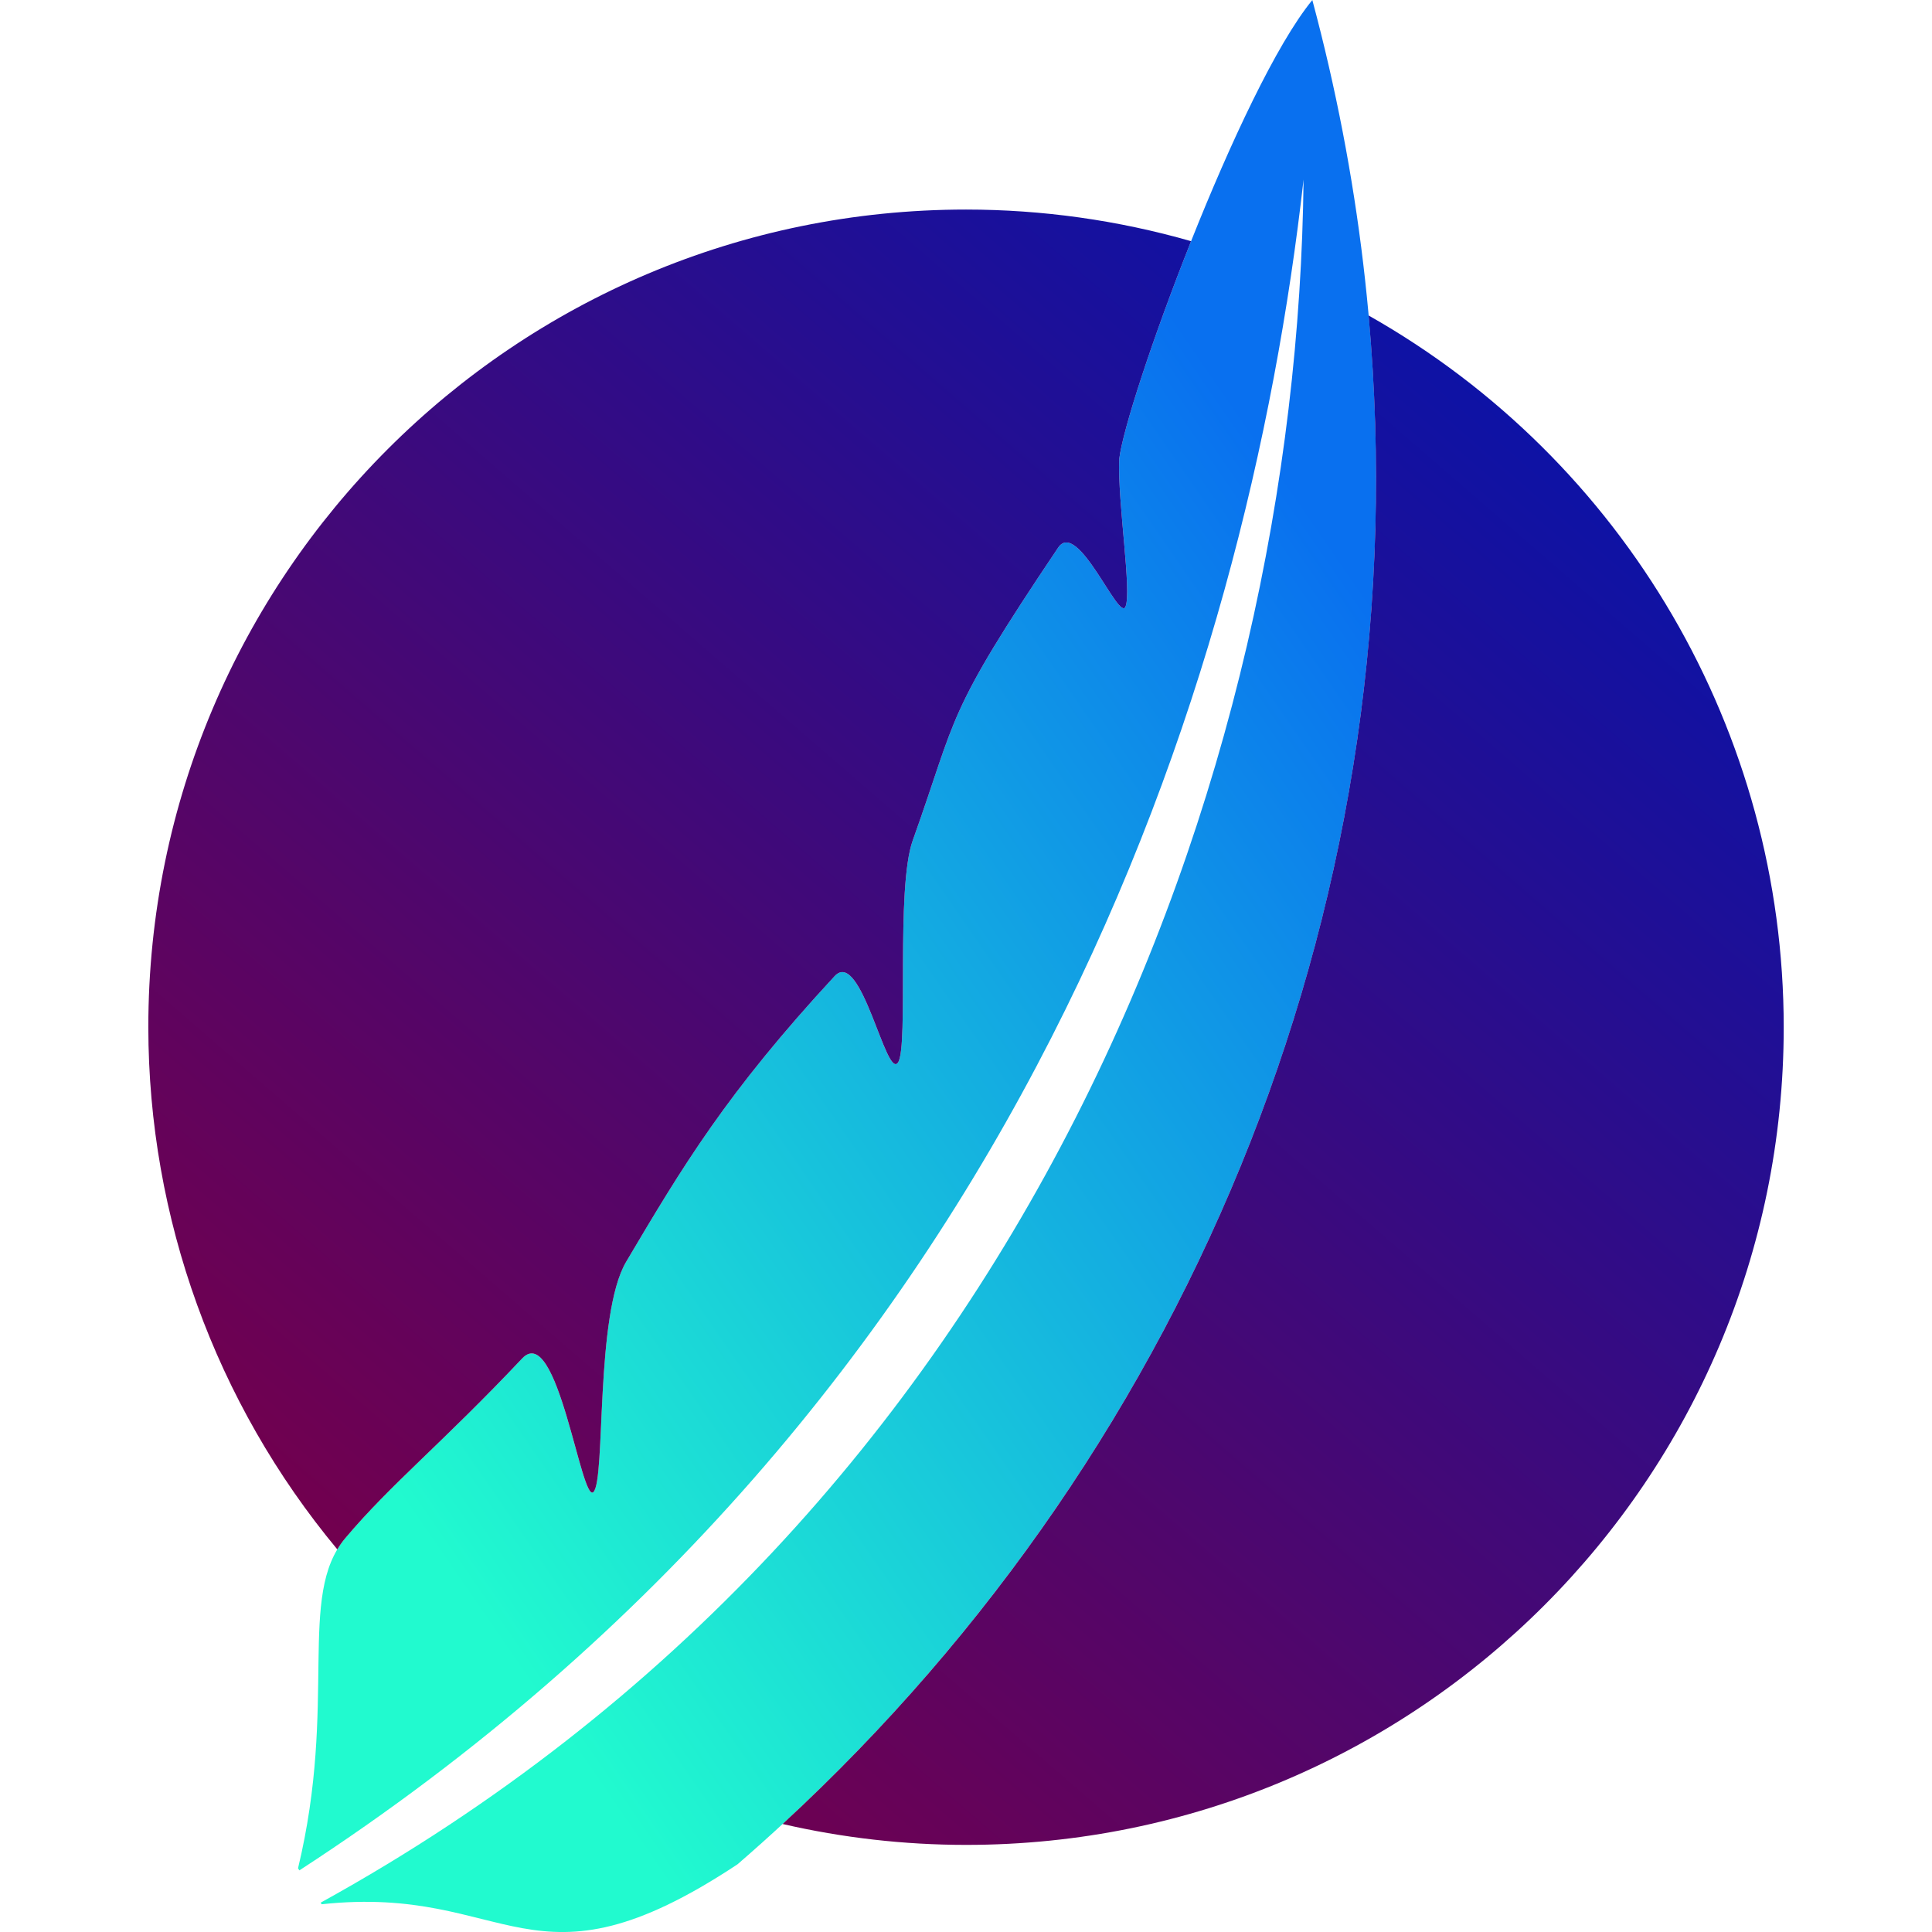
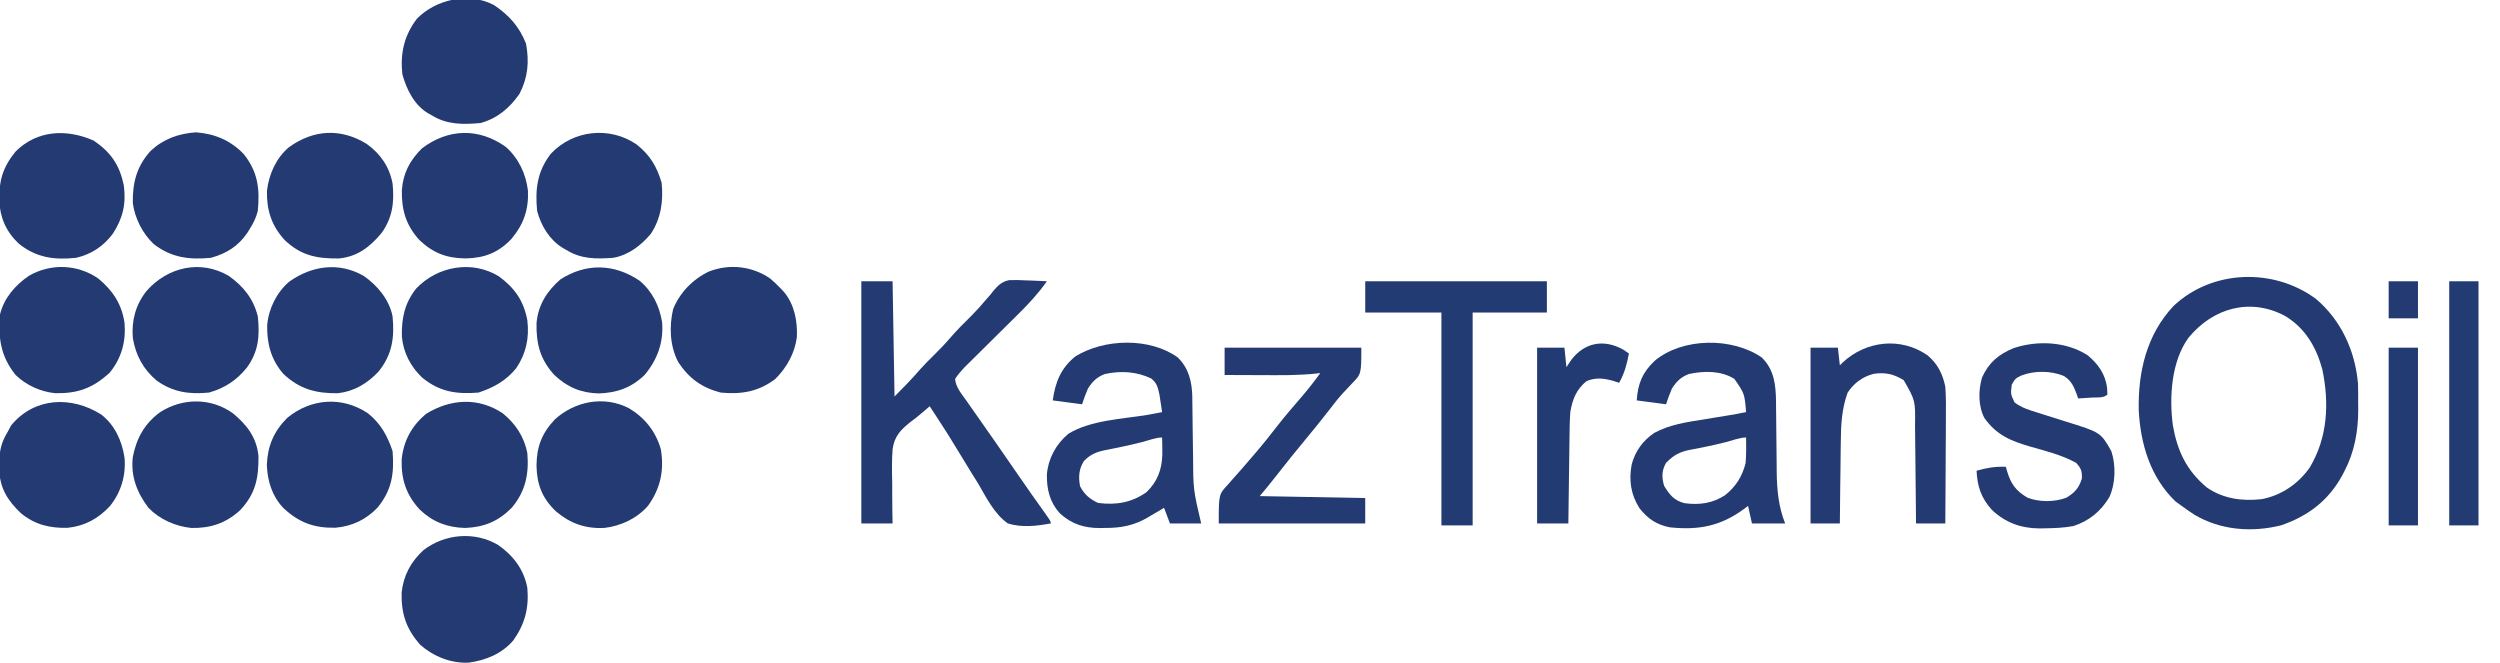
- <svg xmlns="http://www.w3.org/2000/svg" xmlns:xlink="http://www.w3.org/1999/xlink" width="512" height="512" version="1.1" viewBox="0 0 512 512">
-   <defs>
-     <linearGradient id="linearGradient22708">
-       <stop stop-color="#21facf" offset="0" />
-       <stop stop-color="#0970ef" offset="1" />
-     </linearGradient>
-     <linearGradient id="linearGradient6949" x1="68.454" x2="198.59" y1="246.73" y2="96.35" gradientTransform="translate(-5.754,-56.594)" gradientUnits="userSpaceOnUse">
-       <stop stop-color="#72004e" offset="0" />
-       <stop stop-color="#0015b1" offset="1" />
-     </linearGradient>
-     <linearGradient id="linearGradient22718" x1="56.735" x2="155.2" y1="246.96" y2="58.575" gradientUnits="userSpaceOnUse">
-       <stop stop-color="#4f00da" offset="0" />
-       <stop stop-color="#e5311b" offset="1" />
-     </linearGradient>
-     <linearGradient id="linearGradient23463" x1="68.454" x2="198.59" y1="246.73" y2="96.35" gradientUnits="userSpaceOnUse" xlink:href="#linearGradient22708" />
-     <linearGradient id="linearGradient903" x1="54.478" x2="192.1" y1="247.56" y2="9.809" gradientTransform="matrix(.87923 0 0 .87923 -9.551 48.787)" gradientUnits="userSpaceOnUse">
-       <stop stop-color="#dc180d" offset="0" />
-       <stop stop-color="#f96e20" offset=".5" />
-       <stop stop-color="#f4ce41" offset="1" />
-     </linearGradient>
-     <linearGradient id="linearGradient918" x1="39.468" x2="154.99" y1="204.22" y2="124.47" gradientUnits="userSpaceOnUse" xlink:href="#linearGradient22708" />
-   </defs>
-   <g transform="matrix(2.473 0 0 2.473 -4.8978 -4.8812)">
-     <path transform="translate(-5.5496,-57.412)" d="m148.16 59.393c-7.71 9.399-19.951 42.888-20.696 49.204-0.17 4.674 1.373 14.231 0.672 15.805-0.719 1.613-5.117-9.446-7.215-6.327-12.219 18.168-10.7 17.731-15.582 31.378-1.836 5.131-0.424 21.99-1.567 23.773-1.273 1.987-3.962-12.31-6.806-9.236-11.603 12.54-16.279 20.379-22.336 30.607-3.359 5.673-2.182 23.33-3.506 24.674-1.302 1.321-3.857-18.326-7.644-14.309-8.519 9.038-14.054 13.441-18.946 19.252-5.198 6.174-0.783 17.584-5.067 35.383l0.145 0.221c77.447-50.308 101.52-127.16 107.61-181.19-0.681 63.93-29.41 142.78-105.33 184.65l0.113 0.171c20.241-2.181 22.307 10.458 44.562-4.284 55.792-48.277 81.856-124.29 61.593-199.78z" display="none" fill="url(#linearGradient903)" />
-     <path transform="translate(-5.5498,-57.412)" d="m148.16 59.393c-7.71 9.399-19.951 42.888-20.696 49.204-0.17 4.674 1.373 14.231 0.672 15.805-0.719 1.613-5.117-9.446-7.215-6.327-12.219 18.168-10.7 17.731-15.582 31.378-1.836 5.131-0.424 21.99-1.567 23.773-1.273 1.987-3.962-12.31-6.806-9.236-11.603 12.54-16.279 20.379-22.336 30.607-3.359 5.673-2.182 23.33-3.506 24.674-1.302 1.321-3.857-18.326-7.644-14.309-8.519 9.038-14.054 13.441-18.946 19.252-5.198 6.174-0.783 17.584-5.067 35.383l0.145 0.221c77.447-50.308 101.52-127.16 107.61-181.19-0.681 63.93-29.41 142.78-105.33 184.65l0.113 0.171c20.241-2.181 22.307 10.458 44.562-4.284 55.792-48.277 81.856-124.29 61.593-199.78z" fill="url(#linearGradient918)" />
-     <g transform="translate(0 2.0218e-5)">
-       <path transform="translate(-5.7543,-56.594)" d="m111.25 81.024c-48.394-1.5e-5 -87.625 39.231-87.625 87.625 0.017 20.443 7.182 40.236 20.253 55.954 0.252-0.422 0.536-0.824 0.858-1.206 4.892-5.81 10.427-10.214 18.946-19.252 3.787-4.018 6.341 15.63 7.644 14.309 1.324-1.344 0.147-19.001 3.506-24.674 6.056-10.228 10.733-18.067 22.336-30.607 2.844-3.074 5.533 11.223 6.806 9.236 1.142-1.782-0.269-18.641 1.566-23.773 4.882-13.647 3.363-13.21 15.582-31.378 2.098-3.119 6.496 7.94 7.215 6.327 0.701-1.573-0.842-11.131-0.672-15.805 0.372-3.15 3.604-13.059 7.705-23.367-7.843-2.247-15.962-3.388-24.12-3.389zm43.142 11.356c5.566 61.595-18.426 120.7-62.796 161.65 6.446 1.486 13.04 2.237 19.655 2.239 48.394 1e-5 87.625-39.231 87.625-87.625-3.1e-4 -31.581-16.995-60.719-44.484-76.268z" display="none" fill="url(#linearGradient22718)" />
-       <path transform="translate(-5.754,-56.594)" d="m111.25 81.024c-48.394-1.5e-5 -87.625 39.231-87.625 87.625 0.017 20.443 7.182 40.236 20.253 55.954 0.252-0.422 0.536-0.824 0.858-1.206 4.892-5.81 10.427-10.214 18.946-19.252 3.787-4.018 6.341 15.63 7.644 14.309 1.324-1.344 0.147-19.001 3.506-24.674 6.056-10.228 10.733-18.067 22.336-30.607 2.844-3.074 5.533 11.223 6.806 9.236 1.142-1.782-0.269-18.641 1.566-23.773 4.882-13.647 3.363-13.21 15.582-31.378 2.098-3.119 6.496 7.94 7.215 6.327 0.701-1.573-0.842-11.131-0.672-15.805 0.372-3.15 3.604-13.059 7.705-23.367-7.843-2.247-15.962-3.388-24.12-3.389zm43.142 11.356c5.566 61.595-18.426 120.7-62.796 161.65 6.446 1.486 13.04 2.237 19.655 2.239 48.394 1e-5 87.625-39.231 87.625-87.625-3.1e-4 -31.581-16.995-60.719-44.484-76.268z" display="none" fill="url(#linearGradient23463)" />
-       <path d="m105.5 24.43c-48.394-1.5e-5 -87.625 39.231-87.625 87.625 0.017 20.443 7.182 40.236 20.253 55.954 0.252-0.422 0.536-0.824 0.858-1.206 4.892-5.81 10.427-10.214 18.946-19.252 3.787-4.018 6.341 15.63 7.644 14.309 1.324-1.344 0.147-19.001 3.506-24.674 6.056-10.228 10.733-18.067 22.336-30.607 2.844-3.074 5.533 11.223 6.806 9.236 1.142-1.782-0.269-18.641 1.566-23.773 4.882-13.647 3.363-13.21 15.582-31.378 2.098-3.119 6.496 7.94 7.215 6.327 0.701-1.573-0.842-11.131-0.672-15.805 0.372-3.15 3.604-13.059 7.705-23.367-7.843-2.247-15.962-3.388-24.12-3.389zm43.142 11.356c5.566 61.595-18.426 120.7-62.796 161.65 6.446 1.486 13.04 2.237 19.655 2.239 48.394 1e-5 87.625-39.231 87.625-87.625-3.1e-4 -31.581-16.995-60.719-44.484-76.268z" fill="url(#linearGradient6949)" />
-     </g>
-   </g>
+ <svg xmlns="http://www.w3.org/2000/svg" version="1.1" width="1280" height="339">
+   <path d="M0 0 C12.902 10.878 20.137 26.674 21.566 43.373 C21.677 46.752 21.687 50.115 21.652 53.496 C21.664 54.616 21.676 55.736 21.688 56.891 C21.649 67.891 19.787 78.382 14.652 88.184 C14.303 88.856 13.954 89.529 13.594 90.223 C6.613 103.161 -3.888 111.193 -17.723 115.934 C-32.715 119.712 -48.705 118.489 -62.129 110.578 C-64.383 109.117 -66.559 107.588 -68.723 105.996 C-69.754 105.254 -70.785 104.511 -71.848 103.746 C-84.674 91.478 -89.75 74.472 -90.684 57.223 C-91.122 37.509 -86.698 18.417 -72.91 3.684 C-53.136 -14.982 -21.703 -15.974 0 0 Z M-65.191 19.895 C-74.017 32.007 -75.135 50.387 -73.219 64.781 C-70.918 77.917 -66.199 87.9 -55.852 96.562 C-47.494 102.383 -37.697 103.681 -27.762 102.566 C-17.691 100.677 -8.934 94.699 -3.102 86.309 C6.124 70.837 6.903 53.259 3.277 35.996 C0.159 24.631 -5.452 15.038 -15.664 8.812 C-33.516 -0.725 -52.55 4.553 -65.191 19.895 Z " fill="#233A73" transform="translate(1185.723,153.0039)" />
+   <path d="M0 0 C5.28 0 10.56 0 16 0 C16.33 19.47 16.66 38.94 17 59 C21.614 54.386 25.881 50.029 30.086 45.133 C32.305 42.661 34.637 40.334 37 38 C39.952 35.084 42.804 32.154 45.5 29 C48.981 24.928 52.773 21.212 56.582 17.449 C59.235 14.762 61.713 11.976 64.137 9.082 C64.752 8.395 65.366 7.708 66 7 C66.674 6.119 66.674 6.119 67.362 5.22 C69.877 2.241 71.734 0.271 75.627 -0.563 C78.593 -0.688 81.474 -0.613 84.438 -0.438 C85.455 -0.406 86.473 -0.374 87.521 -0.342 C90.018 -0.26 92.507 -0.139 95 0 C90.621 6.263 85.649 11.604 80.207 16.953 C79.379 17.776 78.551 18.598 77.698 19.446 C75.075 22.052 72.444 24.652 69.812 27.25 C67.171 29.864 64.531 32.479 61.894 35.097 C60.259 36.72 58.621 38.341 56.98 39.958 C56.238 40.693 55.497 41.428 54.734 42.185 C54.083 42.827 53.433 43.469 52.763 44.13 C50.996 46.005 49.426 47.853 48 50 C48.394 54.324 51.246 57.554 53.688 61 C54.172 61.694 54.656 62.387 55.154 63.102 C56.764 65.405 58.382 67.703 60 70 C61.153 71.645 62.305 73.291 63.457 74.938 C65.237 77.482 67.018 80.026 68.801 82.568 C72.881 88.387 76.921 94.233 80.933 100.1 C84.984 106.01 89.125 111.855 93.293 117.682 C97 122.892 97 122.892 97 124 C89.695 125.332 82.2 126.22 75 124 C68.027 119.043 64.02 110.809 59.812 103.562 C58.616 101.63 57.412 99.702 56.201 97.779 C53.85 94.021 51.542 90.242 49.272 86.434 C46.171 81.246 42.937 76.154 39.637 71.09 C39.165 70.366 38.694 69.642 38.208 68.896 C37.141 67.263 36.071 65.631 35 64 C34.563 64.381 34.125 64.762 33.675 65.155 C30.825 67.62 28.005 69.997 24.952 72.212 C19.994 76.221 16.942 79.432 16.026 85.916 C15.565 91.676 15.678 97.416 15.812 103.188 C15.819 105.209 15.821 107.23 15.818 109.252 C15.822 114.17 15.892 119.083 16 124 C10.72 124 5.44 124 0 124 C0 83.08 0 42.16 0 0 Z " fill="#233A73" transform="translate(441,144)" />
+   <path d="M0 0 C6.437 6.331 7.217 14.09 7.328 22.718 C7.336 24.38 7.336 24.38 7.344 26.074 C7.358 27.234 7.373 28.395 7.388 29.59 C7.434 33.289 7.469 36.988 7.5 40.688 C7.541 45.546 7.595 50.404 7.656 55.262 C7.664 56.908 7.664 56.908 7.672 58.587 C7.789 67.777 8.568 76.42 12 85 C6.39 85 0.78 85 -5 85 C-5.66 82.03 -6.32 79.06 -7 76 C-7.594 76.459 -8.189 76.918 -8.801 77.391 C-20.953 86.387 -32.122 88.528 -47 87 C-53.81 85.67 -58.319 82.647 -62.594 77.203 C-67.05 70.222 -68.097 62.784 -66.566 54.715 C-64.679 47.882 -60.898 42.671 -55.037 38.654 C-46.999 34.324 -38.591 33.156 -29.688 31.75 C-28.137 31.494 -26.587 31.236 -25.037 30.977 C-22.203 30.503 -19.367 30.04 -16.53 29.585 C-13.671 29.111 -10.836 28.592 -8 28 C-8.799 18.501 -8.799 18.501 -14 11 C-20.819 6.701 -29.581 6.823 -37.32 8.504 C-41.395 10.047 -43.733 12.357 -46 16 C-47.138 18.64 -48.075 21.272 -49 24 C-56.425 23.01 -56.425 23.01 -64 22 C-63.383 13.361 -61.128 7.703 -54.75 1.688 C-40.464 -10.202 -15.183 -10.387 0 0 Z M-18.074 43.299 C-21.986 44.29 -25.895 45.201 -29.855 45.98 C-30.652 46.141 -31.448 46.302 -32.268 46.468 C-33.803 46.774 -35.341 47.065 -36.883 47.341 C-42.199 48.417 -45.172 50.114 -49 54 C-51.271 58.008 -51.189 61.303 -50 65.688 C-47.169 70.376 -44.846 73.275 -39.516 74.633 C-31.946 75.638 -25.196 74.746 -18.738 70.52 C-13.138 65.996 -10.058 61.055 -8.25 54.125 C-7.9 49.746 -7.922 45.39 -8 41 C-11.258 41 -14.907 42.485 -18.074 43.299 Z " fill="#233A73" transform="translate(902,183)" />
+   <path d="M0 0 C5.729 5.578 7.316 12.616 7.467 20.331 C7.47 21.221 7.473 22.111 7.477 23.027 C7.492 23.975 7.508 24.922 7.524 25.898 C7.571 28.911 7.599 31.924 7.625 34.938 C7.674 38.884 7.73 42.831 7.789 46.777 C7.81 48.214 7.81 48.214 7.831 49.68 C7.932 67.642 7.932 67.642 12 85 C6.72 85 1.44 85 -4 85 C-4.99 82.36 -5.98 79.72 -7 77 C-7.929 77.554 -8.859 78.109 -9.816 78.68 C-11.065 79.412 -12.314 80.144 -13.562 80.875 C-14.476 81.422 -14.476 81.422 -15.408 81.98 C-22.604 86.168 -29.204 87.345 -37.438 87.312 C-38.649 87.337 -38.649 87.337 -39.885 87.361 C-47.941 87.368 -54.473 85.287 -60.461 79.723 C-65.553 74.023 -67.082 67.525 -67 60 C-66.35 51.781 -62.389 44.563 -56.125 39.188 C-44.997 32.154 -28.142 31.5 -15.425 29.417 C-12.94 28.99 -10.471 28.505 -8 28 C-8.283 26.082 -8.577 24.166 -8.875 22.25 C-9.037 21.183 -9.2 20.115 -9.367 19.016 C-10.118 15.438 -10.699 12.985 -13.672 10.734 C-21.149 7.193 -29.232 6.733 -37.312 8.508 C-41.394 10.038 -43.733 12.357 -46 16 C-47.138 18.64 -48.075 21.272 -49 24 C-56.425 23.01 -56.425 23.01 -64 22 C-62.664 12.645 -59.883 5.498 -52.375 -0.531 C-37.567 -9.689 -14.322 -10.286 0 0 Z M-18.072 43.297 C-21.997 44.289 -25.923 45.209 -29.891 46.016 C-30.691 46.181 -31.492 46.346 -32.317 46.517 C-33.866 46.832 -35.417 47.137 -36.97 47.429 C-41.58 48.378 -44.588 49.556 -48 53 C-50.645 57.089 -50.898 61.277 -50 66 C-47.78 70.187 -45.073 72.495 -40.812 74.5 C-31.689 75.697 -23.609 74.384 -16 69 C-10.383 63.557 -8.157 57.553 -7.891 49.828 C-7.877 46.882 -7.912 43.945 -8 41 C-11.258 41 -14.904 42.485 -18.072 43.297 Z " fill="#233A73" transform="translate(603,183)" />
+   <path d="M0 0 C5.289 4.448 8.839 9.484 9.812 16.375 C9.874 17.571 9.936 18.767 10 20 C8.059 21.941 4.527 21.399 1.938 21.562 C0.647 21.646 -0.643 21.73 -1.973 21.816 C-2.972 21.877 -3.971 21.938 -5 22 C-5.196 21.397 -5.392 20.793 -5.594 20.172 C-7.148 16.018 -8.498 12.728 -12.438 10.438 C-19.054 7.736 -27.533 7.695 -34.188 10.312 C-37.212 11.854 -37.212 11.854 -39 15 C-39.555 19.788 -39.555 19.788 -37.59 24.008 C-33.806 26.918 -29.713 28.039 -25.188 29.438 C-24.253 29.739 -23.318 30.04 -22.355 30.351 C-18.798 31.497 -15.233 32.618 -11.664 33.724 C6.561 39.377 6.561 39.377 12 49 C14.403 56.21 14.179 65.577 11 72.5 C6.689 79.749 0.632 84.734 -7.41 87.34 C-12.305 88.24 -17.093 88.434 -22.062 88.5 C-22.984 88.519 -23.906 88.537 -24.856 88.556 C-34.368 88.469 -42.299 85.572 -49.242 78.98 C-54.677 72.857 -56.615 67.093 -57 59 C-51.775 57.533 -47.419 56.774 -42 57 C-41.841 57.592 -41.683 58.183 -41.52 58.793 C-39.524 65.55 -37.141 69.141 -30.938 72.812 C-24.839 75.148 -17.105 75.115 -11 72.812 C-6.67 70.196 -4.576 67.842 -3.062 63 C-2.982 59.148 -3.42 57.884 -6 55 C-13.319 50.931 -21.564 48.926 -29.561 46.645 C-39.602 43.7 -46.817 40.734 -53 32 C-56.214 25.852 -56.136 17.773 -54.16 11.211 C-50.741 3.59 -45.549 -0.731 -37.875 -3.812 C-25.732 -7.821 -10.875 -7.151 0 0 Z " fill="#233A73" transform="translate(1069,182)" />
+   <path d="M0 0 C7.096 4.951 13.096 12.102 14.805 20.746 C15.865 31.694 14.579 40.426 7.555 49.059 C1.875 55.079 -4.906 59.162 -13.238 60.082 C-24.477 60.222 -33.009 57.933 -41.25 50.031 C-47.442 42.758 -49.545 34.735 -49.406 25.359 C-48.718 16.833 -44.605 8.558 -38.121 2.953 C-26.51 -5.254 -12.702 -7.255 0 0 Z " fill="#233A73" transform="translate(186.1953,141.2539)" />
+   <path d="M0 0 C6.478 5.289 10.888 12.015 12.488 20.305 C13.382 31.066 11.538 39.9 4.508 48.262 C-2.418 55.267 -9.681 58.239 -19.387 58.617 C-28.464 58.381 -35.912 55.578 -42.512 49.305 C-49.584 41.703 -52.18 33.685 -51.852 23.355 C-50.797 13.888 -46.769 6.472 -39.512 0.305 C-27.039 -7.524 -12.534 -8.46 0 0 Z " fill="#233A73" transform="translate(257.5117,211.6953)" />
+   <path d="M0 0 C6.481 5.292 9.87 11.451 12.488 19.305 C13.393 30.704 12.144 39.156 4.863 48.117 C-1.068 54.381 -8.269 57.759 -16.836 58.508 C-27.675 58.723 -35.62 55.821 -43.512 48.305 C-49.235 42.239 -51.589 34.551 -51.887 26.305 C-51.509 16.658 -48.321 9.179 -41.512 2.305 C-29.324 -7.751 -13.268 -8.956 0 0 Z " fill="#233A73" transform="translate(188.5117,211.6953)" />
+   <path d="M0 0 C8.169 6.019 12.639 12.462 14.547 22.488 C15.614 31.477 13.938 39.456 8.852 47.004 C3.555 53.48 -2.6 56.87 -10.453 59.488 C-21.852 60.393 -30.304 59.144 -39.266 51.863 C-45.206 46.249 -48.951 39.026 -49.691 30.859 C-49.93 21.448 -48.268 13.568 -42.266 6.113 C-31.327 -5.317 -13.663 -8.42 0 0 Z " fill="#233A73" transform="translate(255.4531,141.5117)" />
+   <path d="M0 0 C7.191 5.957 12.206 12.404 13.117 21.938 C13.236 33.267 11.613 41.302 3.703 49.668 C-3.585 56.319 -11.474 58.95 -21.316 58.734 C-29.526 57.85 -37.425 54.355 -43.219 48.422 C-49.074 40.649 -52.36 32.294 -51.219 22.422 C-49.363 12.802 -45.22 5.324 -37.281 -0.516 C-25.757 -7.902 -11.285 -8.027 0 0 Z " fill="#233A73" transform="translate(119.2188,211.5781)" />
+   <path d="M0 0 C6.559 5.767 10.32 13.827 11.355 22.418 C11.783 32.131 9.074 39.827 2.789 47.23 C-3.978 54.254 -10.933 56.902 -20.586 57.105 C-30.267 57.005 -37.154 54.373 -44.207 47.719 C-51.162 40.082 -53.412 32.27 -53.203 22.039 C-52.559 13.41 -49.085 6.894 -42.961 0.793 C-29.539 -9.438 -13.773 -9.855 0 0 Z " fill="#233A73" transform="translate(258.9609,75.20703)" />
+   <path d="M0 0 C7.06 5.064 11.656 11.726 13.25 20.312 C14.211 29.754 13.245 37.695 7.672 45.531 C1.715 52.723 -4.732 57.737 -14.266 58.648 C-25.591 58.767 -33.639 57.149 -41.996 49.23 C-48.735 41.861 -51.295 33.871 -51.066 23.961 C-50.054 15.483 -46.365 7.186 -39.781 1.66 C-27.195 -7.403 -13.243 -8.169 0 0 Z " fill="#233A73" transform="translate(187.75,73.6875)" />
+   <path d="M0 0 C7.791 5.428 13.239 12.557 15 22 C15.879 32.318 13.786 40.462 7.789 48.926 C1.905 55.748 -6.27 59.081 -15.059 60.281 C-24.232 60.724 -33.199 57.02 -40 51 C-47.102 42.787 -49.582 35.227 -49.371 24.414 C-48.415 15.617 -44.634 8.543 -38.121 2.621 C-27.216 -5.713 -11.963 -7.053 0 0 Z " fill="#233A73" transform="translate(255,279)" />
+   <path d="M0 0 C8.213 4.936 13.733 11.85 16.375 21.125 C18.111 31.889 16.193 41.017 9.793 49.961 C4.026 56.52 -4.034 60.281 -12.625 61.316 C-22.338 61.744 -30.035 59.035 -37.438 52.75 C-44.461 45.982 -47.109 39.027 -47.312 29.375 C-47.212 19.694 -44.58 12.807 -37.926 5.754 C-27.627 -3.626 -12.678 -6.537 0 0 Z " fill="#233A73" transform="translate(322,209)" />
+   <path d="M0 0 C7.449 5.325 12.569 11.707 14.77 20.676 C15.83 30.726 15.153 38.583 9.227 46.82 C3.935 53.347 -2.141 57.397 -10.23 59.676 C-20.356 60.654 -28.569 59.503 -36.918 53.613 C-43.831 47.884 -47.811 40.475 -49.23 31.676 C-49.944 22.828 -47.791 14.708 -42.23 7.676 C-31.425 -4.631 -14.474 -8.593 0 0 Z " fill="#233A73" transform="translate(117.2305,141.3242)" />
+   <path d="M0 0 C6.807 5.415 10.331 11.296 12.75 19.562 C13.703 28.856 12.478 37.654 7.27 45.66 C2.248 51.664 -4.144 56.581 -12 58 C-20.754 58.622 -28.353 58.735 -36 54 C-36.623 53.649 -37.245 53.299 -37.887 52.938 C-44.754 48.648 -48.918 41.711 -51 34 C-52.07 22.8 -50.933 13.751 -44 4.75 C-32.497 -7.525 -13.743 -9.467 0 0 Z " fill="#233A73" transform="translate(326,74)" />
+   <path d="M0 0 C6.644 5.403 10.344 13.046 11.688 21.375 C12.51 31.578 9.3 40.566 2.688 48.375 C-4.103 54.936 -11.411 57.473 -20.75 57.812 C-29.98 57.554 -36.851 54.629 -43.559 48.301 C-50.707 40.452 -52.816 32.412 -52.617 21.91 C-51.811 12.554 -47.355 5.478 -40.312 -0.625 C-27.224 -8.972 -12.938 -8.675 0 0 Z " fill="#233A73" transform="translate(327.3125,143.625)" />
+   <path d="M0 0 C9.478 0.632 17.949 4.187 24.539 11.137 C31.735 20.159 32.849 28.796 31.75 40.25 C30.882 43.623 29.607 46.315 27.75 49.25 C27.314 49.958 26.879 50.665 26.43 51.395 C21.736 58.307 15.753 62.025 7.75 64.25 C-3.45 65.32 -12.499 64.183 -21.5 57.25 C-27.209 51.9 -31.226 44.017 -32.25 36.25 C-32.443 25.71 -30.228 17.314 -23.062 9.438 C-16.399 3.283 -8.885 0.683 0 0 Z " fill="#233A73" transform="translate(100.25,67.75)" />
+   <path d="M0 0 C8.821 6.002 13.228 12.53 15.375 22.812 C16.681 32.25 14.925 39.82 9.691 47.777 C4.824 54.173 -1.139 58.139 -9 60 C-20.26 61.189 -29.379 59.953 -38.312 52.812 C-44.867 46.656 -48.004 39.46 -48.395 30.568 C-48.601 20.599 -46.509 13.505 -40.055 5.625 C-28.967 -5.504 -13.76 -6.081 0 0 Z " fill="#233A73" transform="translate(48,72)" />
+   <path d="M0 0 C2.046 1.707 3.885 3.475 5.703 5.422 C6.197 5.945 6.691 6.469 7.199 7.008 C12.446 13.391 14.093 21.944 13.703 30.047 C12.609 38.292 8.54 45.585 2.703 51.422 C-5.883 57.939 -14.651 59.447 -25.297 58.422 C-34.975 55.938 -41.629 51.081 -47.035 42.801 C-51.343 34.678 -51.748 24.564 -49.645 15.66 C-46.187 7.158 -39.546 0.348 -31.297 -3.578 C-20.827 -7.618 -9.265 -6.366 0 0 Z " fill="#233A73" transform="translate(394.2969,142.5781)" />
+   <path d="M0 0 C30.69 0 61.38 0 93 0 C93 5.28 93 10.56 93 16 C80.46 16 67.92 16 55 16 C55 51.97 55 87.94 55 125 C49.72 125 44.44 125 39 125 C39 89.03 39 53.06 39 16 C26.13 16 13.26 16 0 16 C0 10.72 0 5.44 0 0 Z " fill="#233B73" transform="translate(699,144)" />
+   <path d="M0 0 C7.489 6.25 11.935 12.898 13.453 22.609 C14.307 32.216 11.905 40.978 5.703 48.422 C-2.935 56.189 -10.465 58.937 -22.012 58.738 C-29.474 58.02 -36.882 54.665 -42.297 49.422 C-50.055 39.747 -51.244 30.448 -50.297 18.422 C-48.329 10.09 -42.362 3.252 -35.359 -1.453 C-24.199 -7.815 -10.638 -7.309 0 0 Z " fill="#233A73" transform="translate(50.29688,142.5781)" />
+   <path d="M0 0 C7.055 5.404 10.666 13.488 12 22.062 C12.839 31.142 10.243 39.868 4.527 46.945 C-1.388 53.32 -8.441 57.189 -17.16 58.051 C-26.27 58.306 -34.022 56.417 -41.125 50.5 C-47.881 44.021 -51.917 37.699 -52.13 28.052 C-52.128 27.375 -52.127 26.698 -52.125 26 C-52.123 24.942 -52.123 24.942 -52.12 23.862 C-51.983 17.997 -50.802 13.758 -47.75 8.812 C-47.193 7.761 -46.636 6.709 -46.062 5.625 C-34.149 -8.864 -15.181 -9.546 0 0 Z " fill="#233A73" transform="translate(51.75,212.1875)" />
+   <path d="M0 0 C7.687 5.212 12.833 10.972 16.266 19.637 C17.988 28.875 17.302 36.895 12.953 45.324 C7.932 52.619 1.541 57.988 -7.047 60.324 C-15.942 61.117 -24.268 61.214 -32.047 56.324 C-32.668 55.985 -33.29 55.646 -33.93 55.297 C-41.041 50.972 -44.872 43.14 -47.047 35.324 C-48.207 24.694 -46.135 15.462 -39.594 6.922 C-29.865 -3.126 -12.611 -6.859 0 0 Z " fill="#233A73" transform="translate(253.0469,2.675781)" />
+   <path d="M0 0 C5.128 4.368 7.64 9.468 9 16 C9.398 21.401 9.351 26.781 9.293 32.191 C9.287 33.748 9.283 35.305 9.28 36.861 C9.269 40.93 9.239 44.999 9.206 49.067 C9.175 53.23 9.162 57.393 9.146 61.557 C9.114 69.705 9.062 77.852 9 86 C4.05 86 -0.9 86 -6 86 C-6.015 84.133 -6.029 82.267 -6.044 80.344 C-6.096 74.153 -6.161 67.962 -6.236 61.772 C-6.28 58.021 -6.32 54.271 -6.346 50.52 C-6.373 46.895 -6.413 43.271 -6.463 39.646 C-6.48 38.269 -6.491 36.891 -6.498 35.513 C-6.334 23.067 -6.334 23.067 -12.312 12.625 C-17.531 9.469 -21.693 8.54 -27.688 9.391 C-33.407 10.898 -37.749 14.112 -41 19 C-44.005 27.233 -44.463 35.524 -44.512 44.203 C-44.53 45.407 -44.548 46.611 -44.566 47.851 C-44.62 51.651 -44.654 55.45 -44.688 59.25 C-44.721 61.845 -44.755 64.44 -44.791 67.035 C-44.875 73.357 -44.942 79.678 -45 86 C-49.95 86 -54.9 86 -60 86 C-60 56.3 -60 26.6 -60 -4 C-55.38 -4 -50.76 -4 -46 -4 C-45.67 -1.03 -45.34 1.94 -45 5 C-44.515 4.529 -44.031 4.059 -43.531 3.574 C-31.575 -7.531 -13.786 -9.641 0 0 Z " fill="#233A73" transform="translate(987,182)" />
+   <path d="M0 0 C23.1 0 46.2 0 70 0 C70 13.462 70 13.462 65.188 18.375 C64.164 19.469 63.143 20.565 62.125 21.664 C61.602 22.214 61.078 22.763 60.539 23.329 C58.079 26 55.894 28.869 53.688 31.75 C49.551 37.079 45.304 42.306 41 47.5 C36.124 53.386 31.328 59.323 26.639 65.359 C23.827 68.975 20.936 72.476 18 76 C35.82 76.33 53.64 76.66 72 77 C72 81.29 72 85.58 72 90 C47.25 90 22.5 90 -3 90 C-3 75.075 -3 75.075 1.75 70.062 C2.244 69.49 2.737 68.917 3.246 68.326 C4.284 67.128 5.336 65.941 6.4 64.766 C8.483 62.466 10.493 60.108 12.507 57.748 C13.506 56.578 14.509 55.413 15.517 54.25 C19.45 49.704 23.165 45.016 26.844 40.263 C30.69 35.324 34.743 30.586 38.845 25.859 C42.433 21.708 45.792 17.455 49 13 C48.434 13.071 47.869 13.143 47.286 13.217 C37.639 14.272 28.001 14.11 18.312 14.062 C16.532 14.057 14.751 14.053 12.971 14.049 C8.647 14.038 4.324 14.021 0 14 C0 9.38 0 4.76 0 0 Z " fill="#233A73" transform="translate(627,178)" />
+   <path d="M0 0 C0.928 0.639 1.856 1.279 2.812 1.938 C1.784 7.383 0.566 12.056 -2.188 16.938 C-3.198 16.608 -4.209 16.277 -5.25 15.938 C-10.01 14.601 -14.212 14.111 -18.875 16.062 C-24.092 20.293 -26.123 25.463 -27.188 31.938 C-27.506 36.353 -27.559 40.762 -27.602 45.188 C-27.621 46.441 -27.64 47.695 -27.66 48.987 C-27.71 52.295 -27.751 55.602 -27.788 58.91 C-27.829 62.295 -27.88 65.681 -27.93 69.066 C-28.025 75.69 -28.11 82.314 -28.188 88.938 C-33.468 88.938 -38.748 88.938 -44.188 88.938 C-44.188 59.237 -44.188 29.538 -44.188 -1.062 C-39.568 -1.062 -34.947 -1.062 -30.188 -1.062 C-29.858 2.237 -29.527 5.537 -29.188 8.938 C-28.363 7.7 -27.538 6.463 -26.688 5.188 C-19.881 -3.745 -9.952 -5.621 0 0 Z " fill="#233B73" transform="translate(831.1875,179.0625)" />
+   <path d="M0 0 C4.95 0 9.9 0 15 0 C15 41.25 15 82.5 15 125 C10.05 125 5.1 125 0 125 C0 83.75 0 42.5 0 0 Z " fill="#233B73" transform="translate(1254,144)" />
+   <path d="M0 0 C4.95 0 9.9 0 15 0 C15 30.03 15 60.06 15 91 C10.05 91 5.1 91 0 91 C0 60.97 0 30.94 0 0 Z " fill="#233B73" transform="translate(1223,178)" />
+   <path d="M0 0 C4.95 0 9.9 0 15 0 C15 6.27 15 12.54 15 19 C10.05 19 5.1 19 0 19 C0 12.73 0 6.46 0 0 Z " fill="#243A73" transform="translate(1223,144)" />
</svg>
